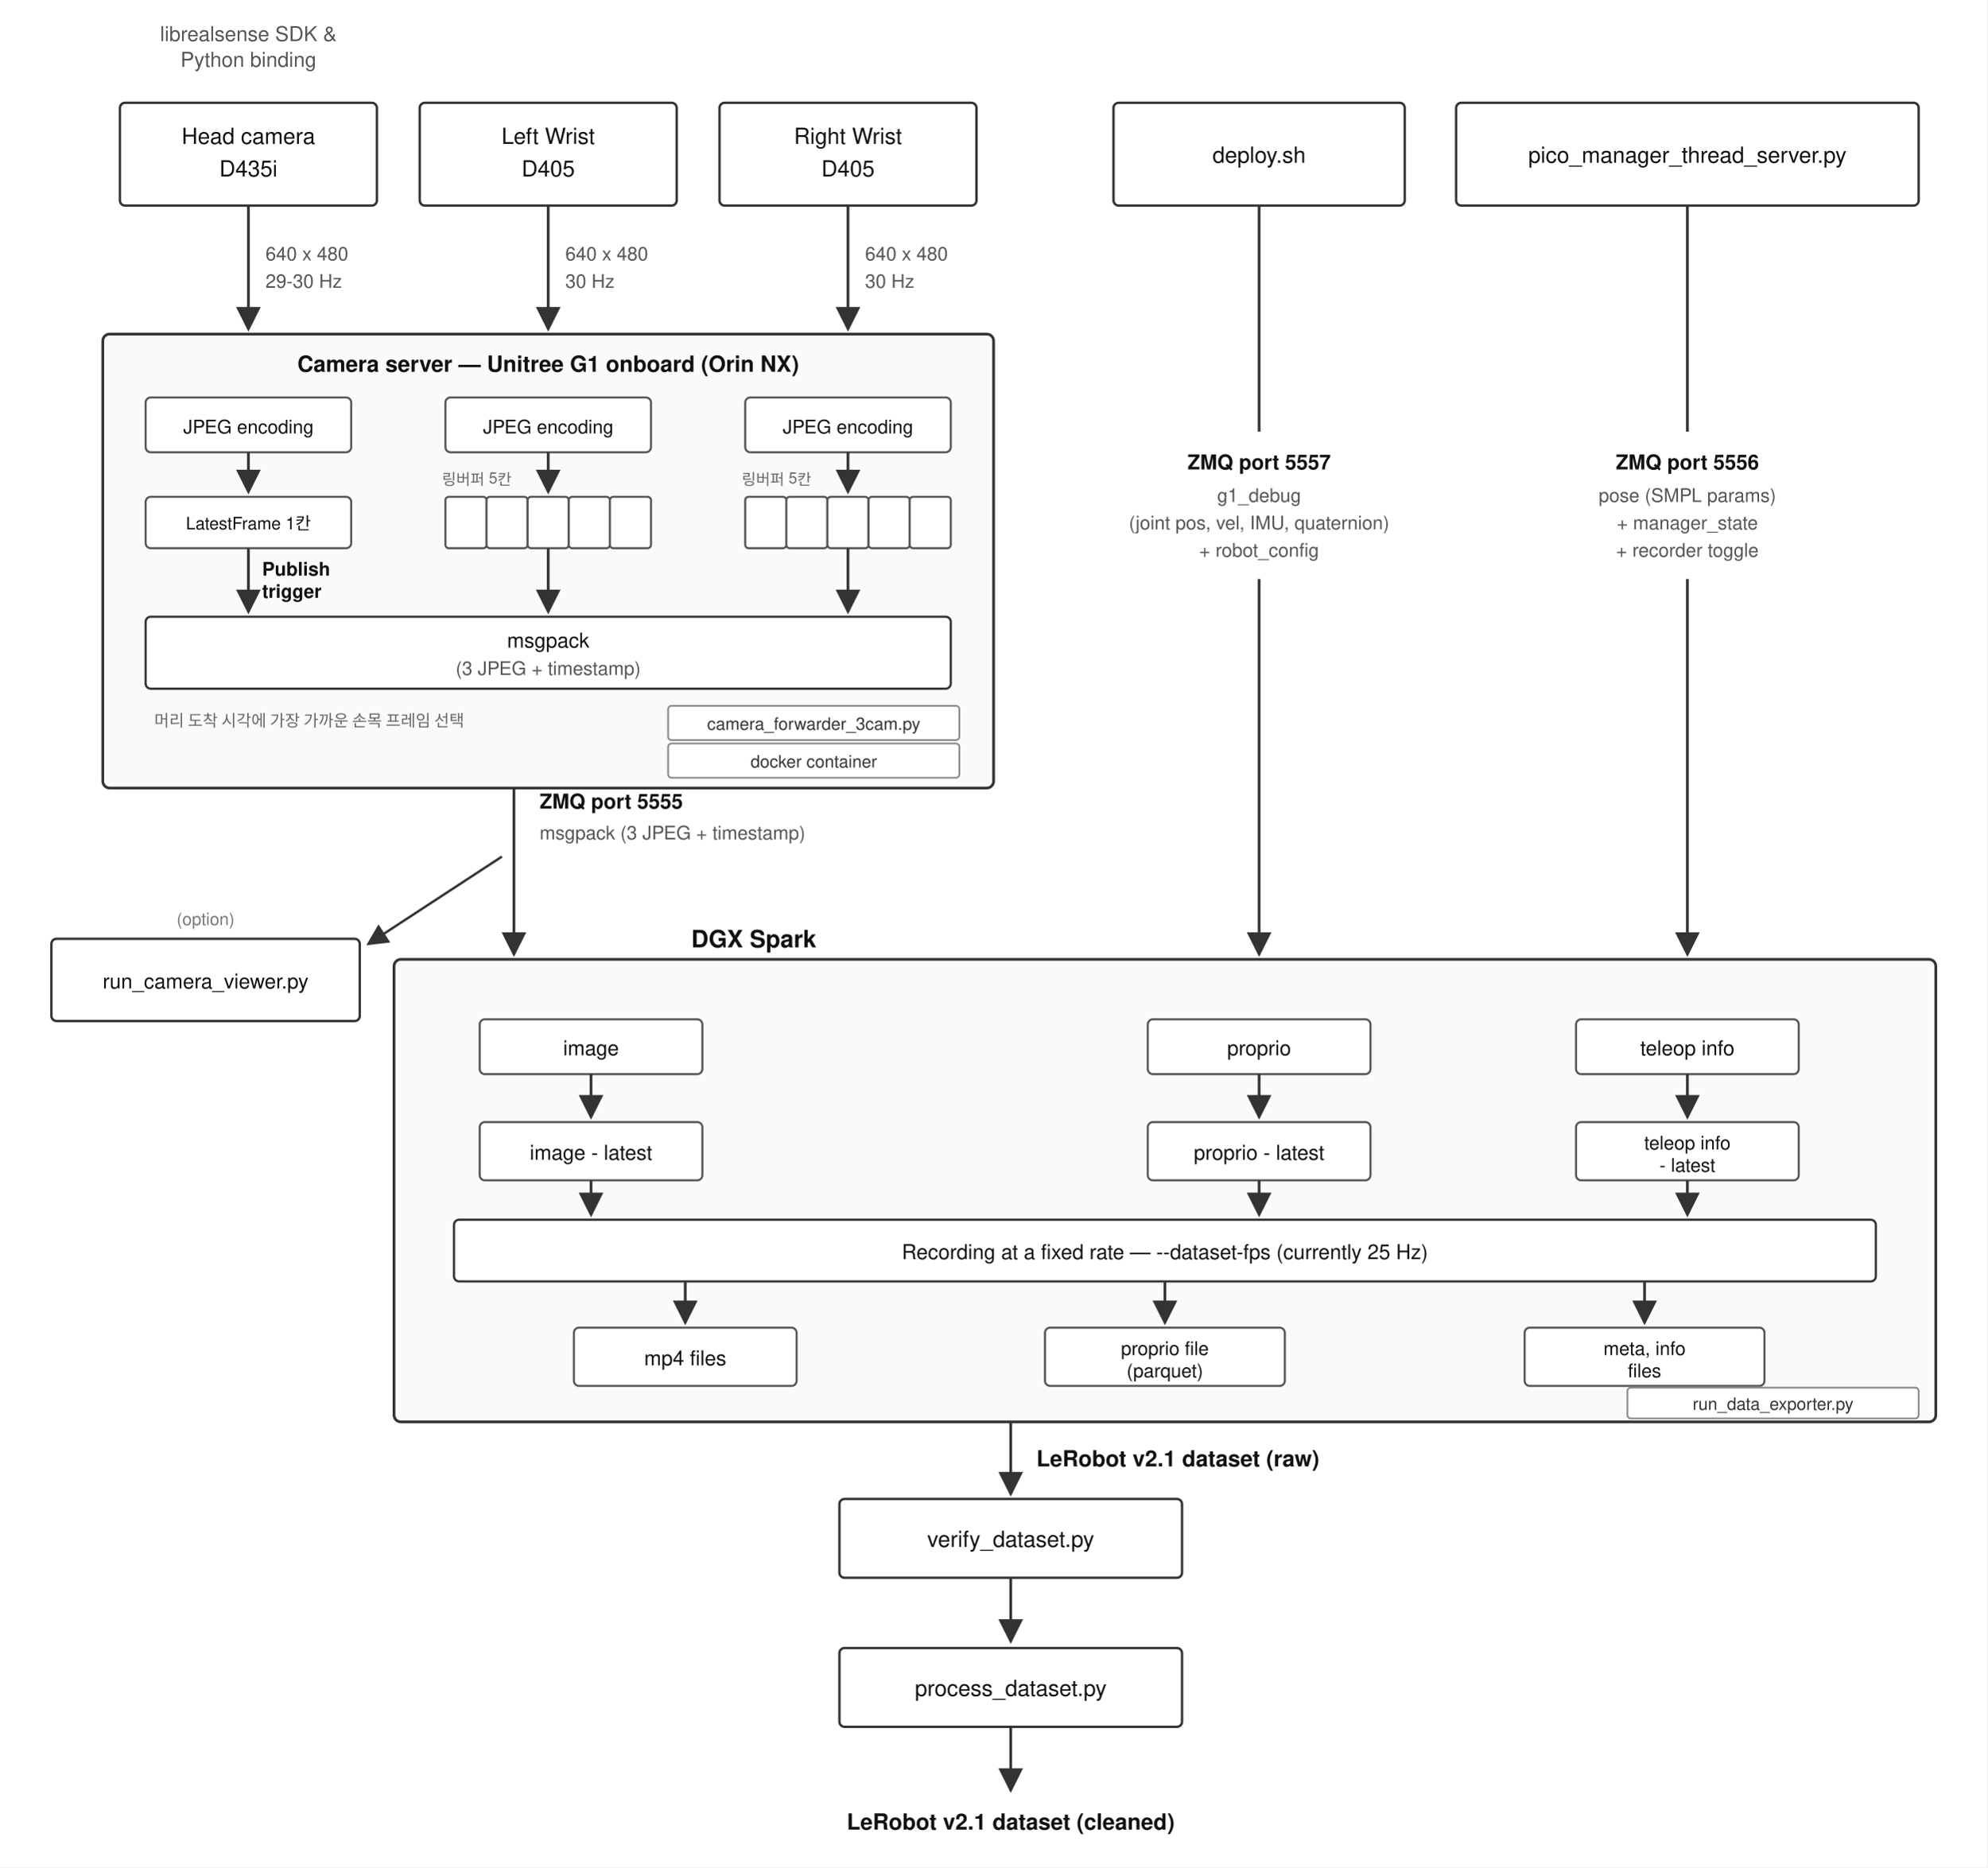
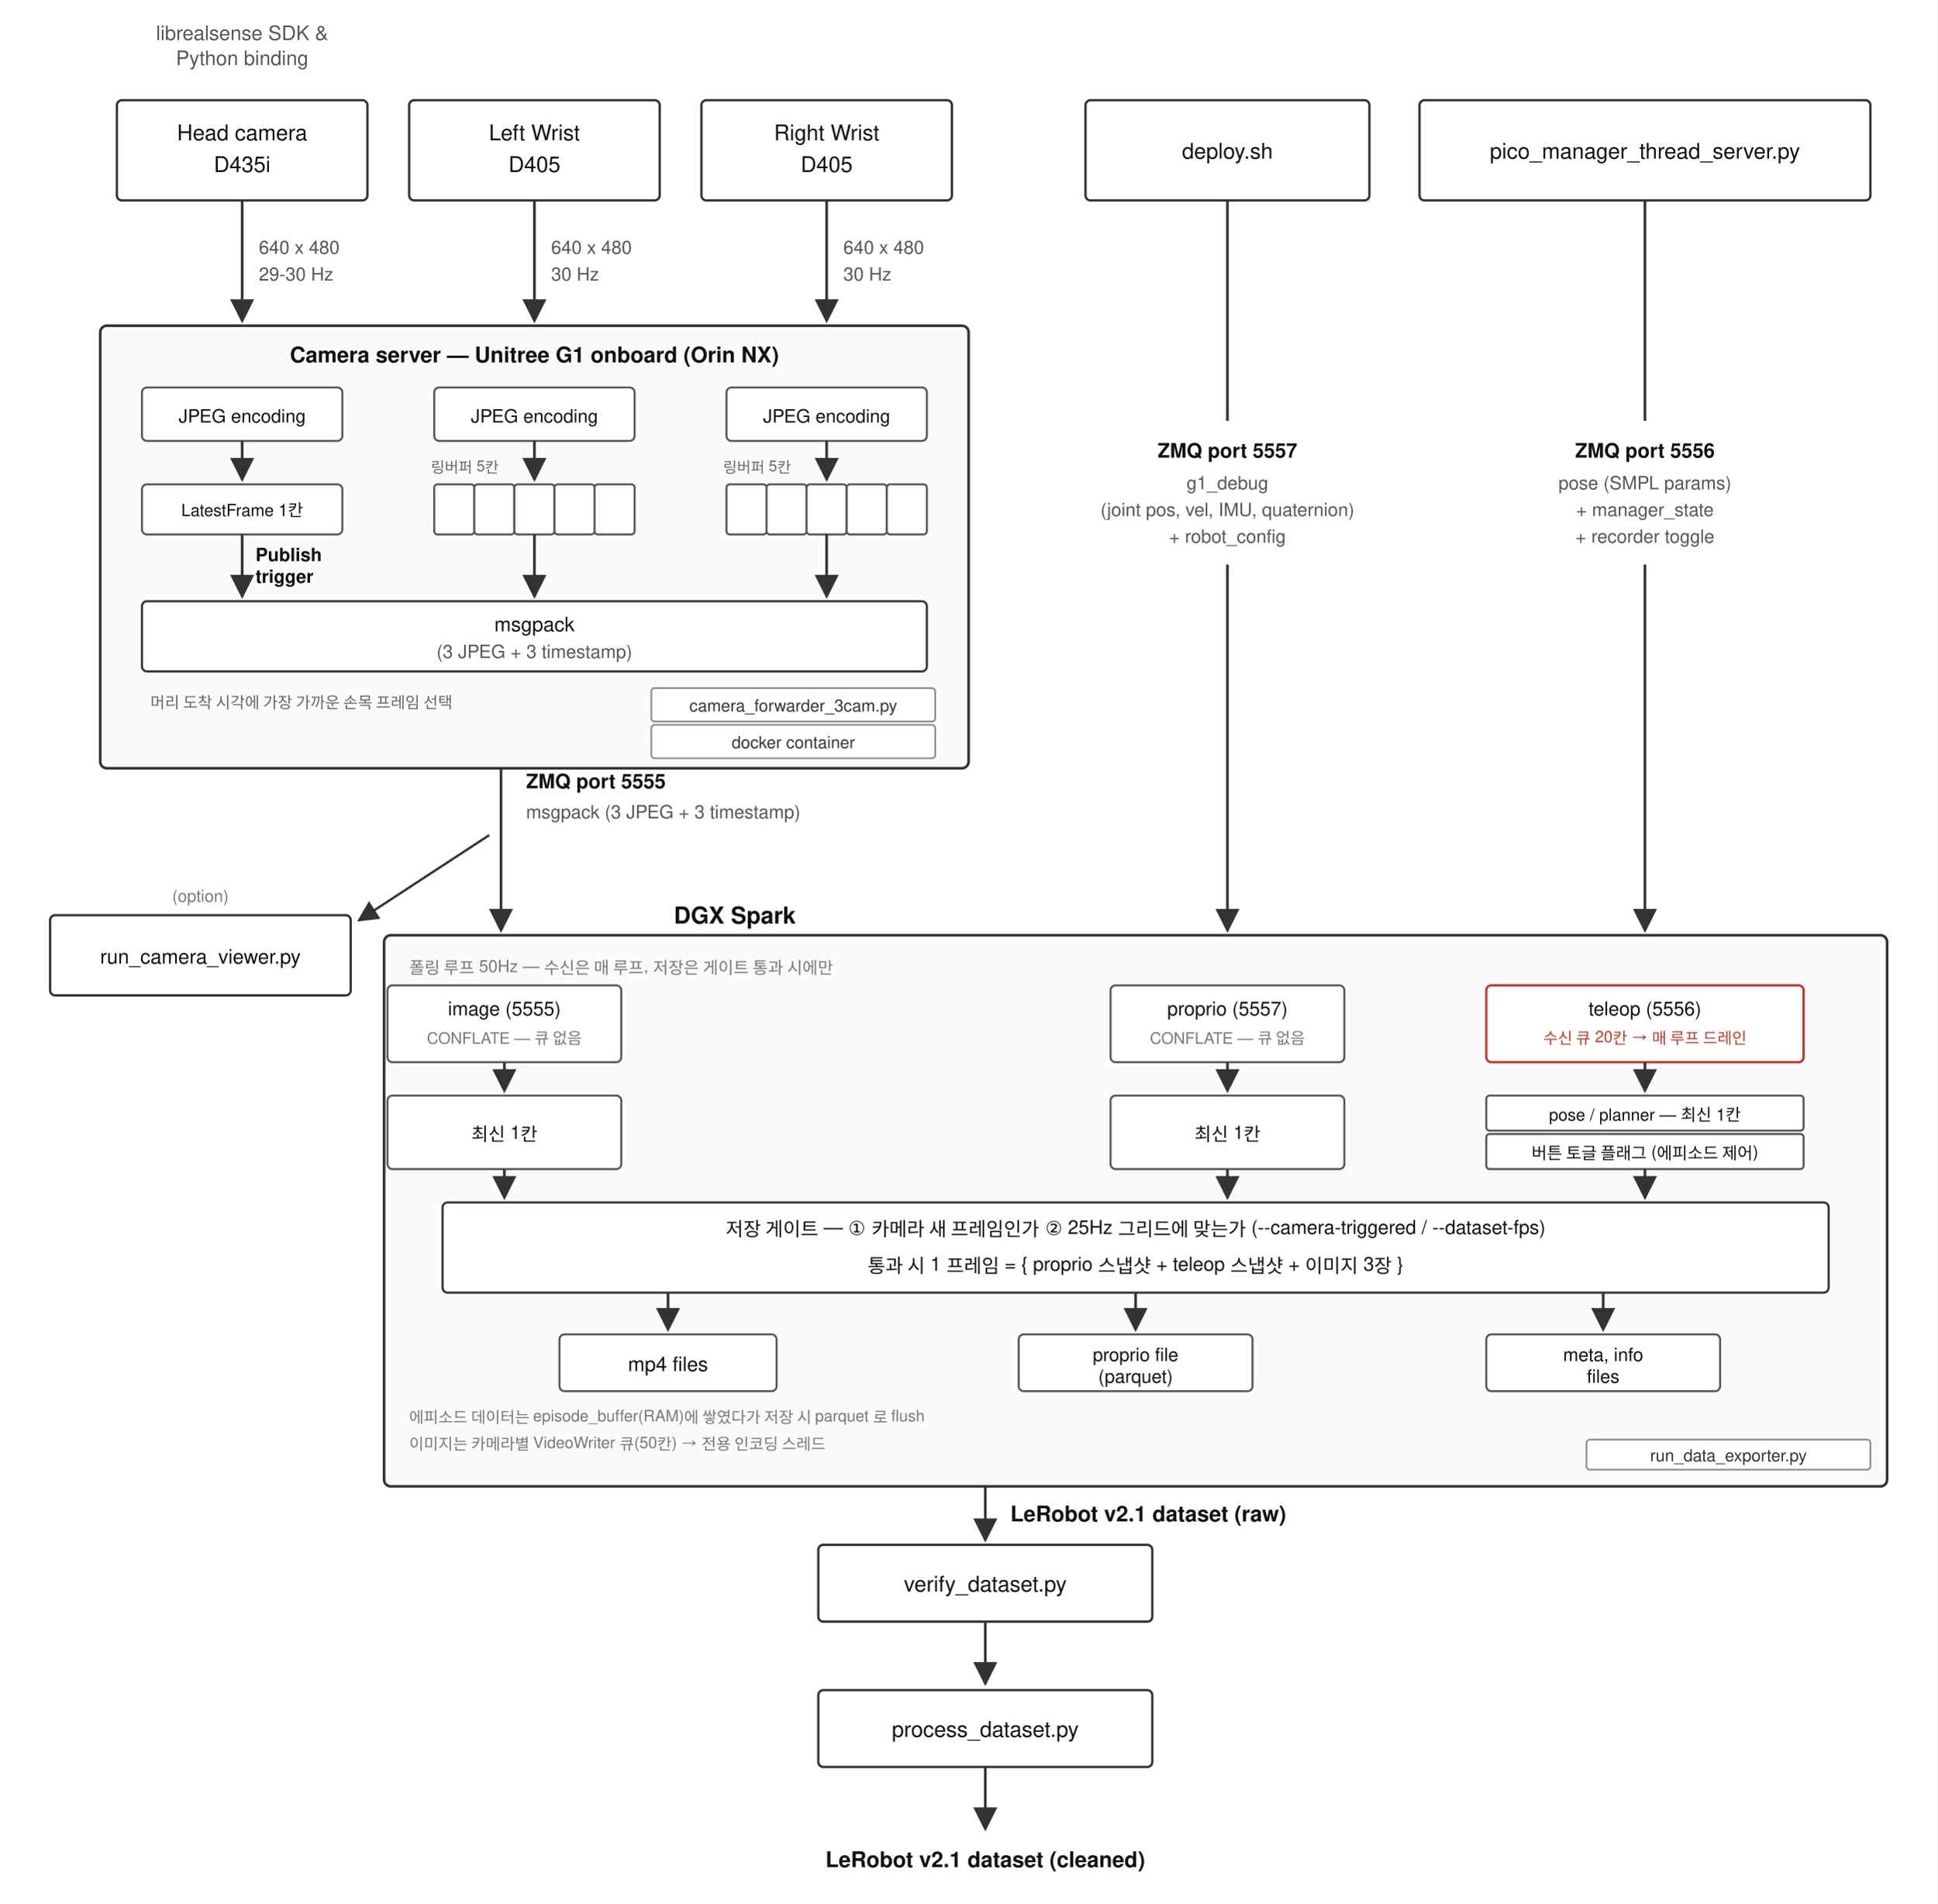
- <svg xmlns="http://www.w3.org/2000/svg" width="1160" height="1090" viewBox="0 0 1160 1090" font-family="Helvetica, Arial, sans-serif">
+ <svg xmlns="http://www.w3.org/2000/svg" width="1160" height="1140" viewBox="0 0 1160 1140" font-family="Helvetica, Arial, sans-serif">
  <defs>
    <marker id="arw" markerWidth="9" markerHeight="9" refX="8" refY="4.5" orient="auto">
      <path d="M0,0 L9,4.5 L0,9 z" fill="#333" />
    </marker>
  </defs>
-   <rect x="0" y="0" width="1160" height="1090" fill="#ffffff" />
+   <rect x="0" y="0" width="1160" height="1140" fill="#ffffff" />
  <g stroke="#333" stroke-width="1.6" fill="none" marker-end="url(#arw)" />
  <text x="145" y="24" text-anchor="middle" font-size="12" fill="#555">librealsense SDK &amp;</text>
  <text x="145" y="39" text-anchor="middle" font-size="12" fill="#555">Python binding</text>
  <rect x="70" y="60" width="150" height="60" fill="#fff" stroke="#333" stroke-width="1.4" rx="3" />
  <text x="145" y="84" text-anchor="middle" font-size="13" fill="#111">Head camera</text>
  <text x="145" y="103" text-anchor="middle" font-size="13" fill="#111">D435i</text>
  <rect x="245" y="60" width="150" height="60" fill="#fff" stroke="#333" stroke-width="1.4" rx="3" />
  <text x="320" y="84" text-anchor="middle" font-size="13" fill="#111">Left Wrist</text>
  <text x="320" y="103" text-anchor="middle" font-size="13" fill="#111">D405</text>
  <rect x="420" y="60" width="150" height="60" fill="#fff" stroke="#333" stroke-width="1.4" rx="3" />
  <text x="495" y="84" text-anchor="middle" font-size="13" fill="#111">Right Wrist</text>
  <text x="495" y="103" text-anchor="middle" font-size="13" fill="#111">D405</text>
  <rect x="650" y="60" width="170" height="60" fill="#fff" stroke="#333" stroke-width="1.4" rx="3" />
  <text x="735" y="95" text-anchor="middle" font-size="13" fill="#111">deploy.sh</text>
  <rect x="850" y="60" width="270" height="60" fill="#fff" stroke="#333" stroke-width="1.4" rx="3" />
  <text x="985" y="95" text-anchor="middle" font-size="13" fill="#111">pico_manager_thread_server.py</text>
  <line x1="145" y1="120" x2="145" y2="192" stroke="#333" stroke-width="1.6" marker-end="url(#arw)" />
  <text x="155" y="152" font-size="11" fill="#555">640 x 480</text>
  <text x="155" y="168" font-size="11" fill="#555">29-30 Hz</text>
  <line x1="320" y1="120" x2="320" y2="192" stroke="#333" stroke-width="1.6" marker-end="url(#arw)" />
  <text x="330" y="152" font-size="11" fill="#555">640 x 480</text>
  <text x="330" y="168" font-size="11" fill="#555">30 Hz</text>
  <line x1="495" y1="120" x2="495" y2="192" stroke="#333" stroke-width="1.6" marker-end="url(#arw)" />
  <text x="505" y="152" font-size="11" fill="#555">640 x 480</text>
  <text x="505" y="168" font-size="11" fill="#555">30 Hz</text>
  <rect x="60" y="195" width="520" height="265" fill="#fafafa" stroke="#333" stroke-width="1.6" rx="4" />
  <text x="320" y="217" text-anchor="middle" font-size="13" font-weight="bold" fill="#111">Camera server — Unitree G1 onboard (Orin NX)</text>
  <rect x="85" y="232" width="120" height="32" fill="#fff" stroke="#555" stroke-width="1.2" rx="3" />
  <text x="145" y="253" text-anchor="middle" font-size="11" fill="#111">JPEG encoding</text>
  <rect x="260" y="232" width="120" height="32" fill="#fff" stroke="#555" stroke-width="1.2" rx="3" />
  <text x="320" y="253" text-anchor="middle" font-size="11" fill="#111">JPEG encoding</text>
  <rect x="435" y="232" width="120" height="32" fill="#fff" stroke="#555" stroke-width="1.2" rx="3" />
  <text x="495" y="253" text-anchor="middle" font-size="11" fill="#111">JPEG encoding</text>
  <line x1="145" y1="264" x2="145" y2="287" stroke="#333" stroke-width="1.6" marker-end="url(#arw)" />
  <rect x="85" y="290" width="120" height="30" fill="#fff" stroke="#555" stroke-width="1.2" rx="3" />
  <text x="145" y="309" text-anchor="middle" font-size="10" fill="#111">LatestFrame 1칸</text>
  <line x1="145" y1="320" x2="145" y2="357" stroke="#333" stroke-width="1.6" marker-end="url(#arw)" />
  <text x="153" y="336" font-size="11" font-weight="bold" fill="#111">Publish</text>
  <text x="153" y="349" font-size="11" font-weight="bold" fill="#111">trigger</text>
  <line x1="320" y1="264" x2="320" y2="287" stroke="#333" stroke-width="1.6" marker-end="url(#arw)" />
  <text x="258" y="283" font-size="9" fill="#666">링버퍼 5칸</text>
  <g fill="#fff" stroke="#555" stroke-width="1.2">
    <rect x="260" y="290" width="24" height="30" rx="2" />
    <rect x="284" y="290" width="24" height="30" rx="2" />
    <rect x="308" y="290" width="24" height="30" rx="2" />
    <rect x="332" y="290" width="24" height="30" rx="2" />
    <rect x="356" y="290" width="24" height="30" rx="2" />
  </g>
  <line x1="320" y1="320" x2="320" y2="357" stroke="#333" stroke-width="1.6" marker-end="url(#arw)" />
  <line x1="495" y1="264" x2="495" y2="287" stroke="#333" stroke-width="1.6" marker-end="url(#arw)" />
  <text x="433" y="283" font-size="9" fill="#666">링버퍼 5칸</text>
  <g fill="#fff" stroke="#555" stroke-width="1.2">
    <rect x="435" y="290" width="24" height="30" rx="2" />
    <rect x="459" y="290" width="24" height="30" rx="2" />
    <rect x="483" y="290" width="24" height="30" rx="2" />
    <rect x="507" y="290" width="24" height="30" rx="2" />
    <rect x="531" y="290" width="24" height="30" rx="2" />
  </g>
  <line x1="495" y1="320" x2="495" y2="357" stroke="#333" stroke-width="1.6" marker-end="url(#arw)" />
  <rect x="85" y="360" width="470" height="42" fill="#fff" stroke="#333" stroke-width="1.3" rx="3" />
  <text x="320" y="378" text-anchor="middle" font-size="12" fill="#111">msgpack</text>
-   <text x="320" y="394" text-anchor="middle" font-size="11" fill="#555">(3 JPEG + timestamp)</text>
+   <text x="320" y="394" text-anchor="middle" font-size="11" fill="#555">(3 JPEG + 3 timestamp)</text>
  <text x="90" y="424" font-size="9.5" fill="#666">머리 도착 시각에 가장 가까운 손목 프레임 선택</text>
  <rect x="390" y="412" width="170" height="20" fill="#fff" stroke="#888" stroke-width="1" rx="2" />
  <text x="475" y="426" text-anchor="middle" font-size="10" fill="#333">camera_forwarder_3cam.py</text>
  <rect x="390" y="434" width="170" height="20" fill="#fff" stroke="#888" stroke-width="1" rx="2" />
  <text x="475" y="448" text-anchor="middle" font-size="10" fill="#333">docker container</text>
  <line x1="300" y1="460" x2="300" y2="557" stroke="#333" stroke-width="1.6" marker-end="url(#arw)" />
  <text x="315" y="472" font-size="12" font-weight="bold" fill="#111">ZMQ port 5555</text>
-   <text x="315" y="490" font-size="11" fill="#555">msgpack (3 JPEG + timestamp)</text>
+   <text x="315" y="490" font-size="11" fill="#555">msgpack (3 JPEG + 3 timestamp)</text>
  <line x1="293" y1="500" x2="215" y2="551" stroke="#333" stroke-width="1.4" marker-end="url(#arw)" />
  <text x="120" y="540" text-anchor="middle" font-size="10" fill="#777">(option)</text>
  <rect x="30" y="548" width="180" height="48" fill="#fff" stroke="#333" stroke-width="1.4" rx="3" />
  <text x="120" y="577" text-anchor="middle" font-size="12" fill="#111">run_camera_viewer.py</text>
  <line x1="735" y1="120" x2="735" y2="252" stroke="#333" stroke-width="1.6" />
  <text x="735" y="274" text-anchor="middle" font-size="12" font-weight="bold" fill="#111">ZMQ port 5557</text>
  <text x="735" y="293" text-anchor="middle" font-size="11" fill="#555">g1_debug</text>
  <text x="735" y="309" text-anchor="middle" font-size="11" fill="#555">(joint pos, vel, IMU, quaternion)</text>
  <text x="735" y="325" text-anchor="middle" font-size="11" fill="#555">+ robot_config</text>
  <line x1="735" y1="338" x2="735" y2="557" stroke="#333" stroke-width="1.6" marker-end="url(#arw)" />
  <line x1="985" y1="120" x2="985" y2="252" stroke="#333" stroke-width="1.6" />
  <text x="985" y="274" text-anchor="middle" font-size="12" font-weight="bold" fill="#111">ZMQ port 5556</text>
  <text x="985" y="293" text-anchor="middle" font-size="11" fill="#555">pose (SMPL params)</text>
  <text x="985" y="309" text-anchor="middle" font-size="11" fill="#555">+ manager_state</text>
  <text x="985" y="325" text-anchor="middle" font-size="11" fill="#555">+ recorder toggle</text>
  <line x1="985" y1="338" x2="985" y2="557" stroke="#333" stroke-width="1.6" marker-end="url(#arw)" />
  <text x="440" y="553" text-anchor="middle" font-size="14" font-weight="bold" fill="#111">DGX Spark</text>
-   <rect x="230" y="560" width="900" height="270" fill="#fafafa" stroke="#333" stroke-width="1.6" rx="4" />
-   <rect x="280" y="595" width="130" height="32" fill="#fff" stroke="#555" stroke-width="1.2" rx="3" />
-   <text x="345" y="616" text-anchor="middle" font-size="12" fill="#111">image</text>
-   <rect x="670" y="595" width="130" height="32" fill="#fff" stroke="#555" stroke-width="1.2" rx="3" />
-   <text x="735" y="616" text-anchor="middle" font-size="12" fill="#111">proprio</text>
-   <rect x="920" y="595" width="130" height="32" fill="#fff" stroke="#555" stroke-width="1.2" rx="3" />
-   <text x="985" y="616" text-anchor="middle" font-size="12" fill="#111">teleop info</text>
-   <line x1="345" y1="627" x2="345" y2="652" stroke="#333" stroke-width="1.6" marker-end="url(#arw)" />
-   <line x1="735" y1="627" x2="735" y2="652" stroke="#333" stroke-width="1.6" marker-end="url(#arw)" />
-   <line x1="985" y1="627" x2="985" y2="652" stroke="#333" stroke-width="1.6" marker-end="url(#arw)" />
-   <rect x="280" y="655" width="130" height="34" fill="#fff" stroke="#555" stroke-width="1.2" rx="3" />
-   <text x="345" y="677" text-anchor="middle" font-size="12" fill="#111">image - latest</text>
-   <rect x="670" y="655" width="130" height="34" fill="#fff" stroke="#555" stroke-width="1.2" rx="3" />
-   <text x="735" y="677" text-anchor="middle" font-size="12" fill="#111">proprio - latest</text>
-   <rect x="920" y="655" width="130" height="34" fill="#fff" stroke="#555" stroke-width="1.2" rx="3" />
-   <text x="985" y="671" text-anchor="middle" font-size="11" fill="#111">teleop info</text>
-   <text x="985" y="684" text-anchor="middle" font-size="11" fill="#111">- latest</text>
-   <line x1="345" y1="689" x2="345" y2="709" stroke="#333" stroke-width="1.6" marker-end="url(#arw)" />
-   <line x1="735" y1="689" x2="735" y2="709" stroke="#333" stroke-width="1.6" marker-end="url(#arw)" />
-   <line x1="985" y1="689" x2="985" y2="709" stroke="#333" stroke-width="1.6" marker-end="url(#arw)" />
-   <rect x="265" y="712" width="830" height="36" fill="#fff" stroke="#333" stroke-width="1.3" rx="3" />
-   <text x="680" y="735" text-anchor="middle" font-size="12" fill="#111">Recording at a fixed rate  —  --dataset-fps (currently 25 Hz)</text>
-   <line x1="400" y1="748" x2="400" y2="772" stroke="#333" stroke-width="1.6" marker-end="url(#arw)" />
-   <line x1="680" y1="748" x2="680" y2="772" stroke="#333" stroke-width="1.6" marker-end="url(#arw)" />
-   <line x1="960" y1="748" x2="960" y2="772" stroke="#333" stroke-width="1.6" marker-end="url(#arw)" />
-   <rect x="335" y="775" width="130" height="34" fill="#fff" stroke="#555" stroke-width="1.2" rx="3" />
-   <text x="400" y="797" text-anchor="middle" font-size="12" fill="#111">mp4 files</text>
-   <rect x="610" y="775" width="140" height="34" fill="#fff" stroke="#555" stroke-width="1.2" rx="3" />
-   <text x="680" y="791" text-anchor="middle" font-size="11" fill="#111">proprio file</text>
-   <text x="680" y="804" text-anchor="middle" font-size="11" fill="#111">(parquet)</text>
-   <rect x="890" y="775" width="140" height="34" fill="#fff" stroke="#555" stroke-width="1.2" rx="3" />
-   <text x="960" y="791" text-anchor="middle" font-size="11" fill="#111">meta, info</text>
-   <text x="960" y="804" text-anchor="middle" font-size="11" fill="#111">files</text>
-   <rect x="950" y="810" width="170" height="18" fill="#fff" stroke="#888" stroke-width="1" rx="2" />
-   <text x="1035" y="823" text-anchor="middle" font-size="10" fill="#333">run_data_exporter.py</text>
-   <line x1="590" y1="830" x2="590" y2="872" stroke="#333" stroke-width="1.6" marker-end="url(#arw)" />
-   <text x="605" y="856" font-size="13" font-weight="bold" fill="#111">LeRobot v2.1 dataset (raw)</text>
-   <rect x="490" y="875" width="200" height="46" fill="#fff" stroke="#333" stroke-width="1.4" rx="3" />
-   <text x="590" y="903" text-anchor="middle" font-size="13" fill="#111">verify_dataset.py</text>
-   <line x1="590" y1="921" x2="590" y2="958" stroke="#333" stroke-width="1.6" marker-end="url(#arw)" />
-   <rect x="490" y="962" width="200" height="46" fill="#fff" stroke="#333" stroke-width="1.4" rx="3" />
-   <text x="590" y="990" text-anchor="middle" font-size="13" fill="#111">process_dataset.py</text>
-   <line x1="590" y1="1008" x2="590" y2="1045" stroke="#333" stroke-width="1.6" marker-end="url(#arw)" />
-   <text x="590" y="1068" text-anchor="middle" font-size="13" font-weight="bold" fill="#111">LeRobot v2.1 dataset (cleaned)</text>
+   <rect x="230" y="560" width="900" height="330" fill="#fafafa" stroke="#333" stroke-width="1.6" rx="4" />
+   <text x="245" y="583" font-size="10" fill="#777">폴링 루프 50Hz — 수신은 매 루프, 저장은 게이트 통과 시에만</text>
+   <rect x="232" y="590" width="140" height="46" fill="#fff" stroke="#555" stroke-width="1.2" rx="3" />
+   <text x="302" y="608" text-anchor="middle" font-size="11.5" fill="#111">image (5555)</text>
+   <text x="302" y="625" text-anchor="middle" font-size="9.5" fill="#777">CONFLATE — 큐 없음</text>
+   <rect x="665" y="590" width="140" height="46" fill="#fff" stroke="#555" stroke-width="1.2" rx="3" />
+   <text x="735" y="608" text-anchor="middle" font-size="11.5" fill="#111">proprio (5557)</text>
+   <text x="735" y="625" text-anchor="middle" font-size="9.5" fill="#777">CONFLATE — 큐 없음</text>
+   <rect x="890" y="590" width="190" height="46" fill="#fff" stroke="#c0392b" stroke-width="1.4" rx="3" />
+   <text x="985" y="608" text-anchor="middle" font-size="11.5" fill="#111">teleop (5556)</text>
+   <text x="985" y="625" text-anchor="middle" font-size="9.5" fill="#c0392b">수신 큐 20칸 → 매 루프 드레인</text>
+   <line x1="302" y1="636" x2="302" y2="653" stroke="#333" stroke-width="1.6" marker-end="url(#arw)" />
+   <line x1="735" y1="636" x2="735" y2="653" stroke="#333" stroke-width="1.6" marker-end="url(#arw)" />
+   <line x1="985" y1="636" x2="985" y2="653" stroke="#333" stroke-width="1.6" marker-end="url(#arw)" />
+   <rect x="232" y="656" width="140" height="44" fill="#fff" stroke="#555" stroke-width="1.2" rx="3" />
+   <text x="302" y="683" text-anchor="middle" font-size="11" fill="#111">최신 1칸</text>
+   <rect x="665" y="656" width="140" height="44" fill="#fff" stroke="#555" stroke-width="1.2" rx="3" />
+   <text x="735" y="683" text-anchor="middle" font-size="11" fill="#111">최신 1칸</text>
+   <rect x="890" y="656" width="190" height="21" fill="#fff" stroke="#555" stroke-width="1.2" rx="2" />
+   <text x="985" y="671" text-anchor="middle" font-size="10" fill="#111">pose / planner — 최신 1칸</text>
+   <rect x="890" y="679" width="190" height="21" fill="#fff" stroke="#555" stroke-width="1.2" rx="2" />
+   <text x="985" y="694" text-anchor="middle" font-size="10" fill="#111">버튼 토글 플래그 (에피소드 제어)</text>
+   <line x1="302" y1="700" x2="302" y2="717" stroke="#333" stroke-width="1.6" marker-end="url(#arw)" />
+   <line x1="735" y1="700" x2="735" y2="717" stroke="#333" stroke-width="1.6" marker-end="url(#arw)" />
+   <line x1="985" y1="700" x2="985" y2="717" stroke="#333" stroke-width="1.6" marker-end="url(#arw)" />
+   <rect x="265" y="720" width="830" height="54" fill="#fff" stroke="#333" stroke-width="1.3" rx="3" />
+   <text x="680" y="740" text-anchor="middle" font-size="11.5" fill="#111">저장 게이트 — ① 카메라 새 프레임인가  ② 25Hz 그리드에 맞는가 (--camera-triggered / --dataset-fps)</text>
+   <text x="680" y="762" text-anchor="middle" font-size="11.5" fill="#111">통과 시 1 프레임 = { proprio 스냅샷 + teleop 스냅샷 + 이미지 3장 }</text>
+   <line x1="400" y1="774" x2="400" y2="796" stroke="#333" stroke-width="1.6" marker-end="url(#arw)" />
+   <line x1="680" y1="774" x2="680" y2="796" stroke="#333" stroke-width="1.6" marker-end="url(#arw)" />
+   <line x1="960" y1="774" x2="960" y2="796" stroke="#333" stroke-width="1.6" marker-end="url(#arw)" />
+   <rect x="335" y="799" width="130" height="34" fill="#fff" stroke="#555" stroke-width="1.2" rx="3" />
+   <text x="400" y="821" text-anchor="middle" font-size="12" fill="#111">mp4 files</text>
+   <rect x="610" y="799" width="140" height="34" fill="#fff" stroke="#555" stroke-width="1.2" rx="3" />
+   <text x="680" y="815" text-anchor="middle" font-size="11" fill="#111">proprio file</text>
+   <text x="680" y="828" text-anchor="middle" font-size="11" fill="#111">(parquet)</text>
+   <rect x="890" y="799" width="140" height="34" fill="#fff" stroke="#555" stroke-width="1.2" rx="3" />
+   <text x="960" y="815" text-anchor="middle" font-size="11" fill="#111">meta, info</text>
+   <text x="960" y="828" text-anchor="middle" font-size="11" fill="#111">files</text>
+   <text x="245" y="852" font-size="9.5" fill="#777">에피소드 데이터는 episode_buffer(RAM)에 쌓였다가 저장 시 parquet 로 flush</text>
+   <text x="245" y="868" font-size="9.5" fill="#777">이미지는 카메라별 VideoWriter 큐(50칸) → 전용 인코딩 스레드</text>
+   <rect x="950" y="862" width="170" height="18" fill="#fff" stroke="#888" stroke-width="1" rx="2" />
+   <text x="1035" y="875" text-anchor="middle" font-size="10" fill="#333">run_data_exporter.py</text>
+   <line x1="590" y1="890" x2="590" y2="922" stroke="#333" stroke-width="1.6" marker-end="url(#arw)" />
+   <text x="605" y="911" font-size="13" font-weight="bold" fill="#111">LeRobot v2.1 dataset (raw)</text>
+   <rect x="490" y="925" width="200" height="46" fill="#fff" stroke="#333" stroke-width="1.4" rx="3" />
+   <text x="590" y="953" text-anchor="middle" font-size="13" fill="#111">verify_dataset.py</text>
+   <line x1="590" y1="971" x2="590" y2="1008" stroke="#333" stroke-width="1.6" marker-end="url(#arw)" />
+   <rect x="490" y="1012" width="200" height="46" fill="#fff" stroke="#333" stroke-width="1.4" rx="3" />
+   <text x="590" y="1040" text-anchor="middle" font-size="13" fill="#111">process_dataset.py</text>
+   <line x1="590" y1="1058" x2="590" y2="1095" stroke="#333" stroke-width="1.6" marker-end="url(#arw)" />
+   <text x="590" y="1118" text-anchor="middle" font-size="13" font-weight="bold" fill="#111">LeRobot v2.1 dataset (cleaned)</text>
</svg>
